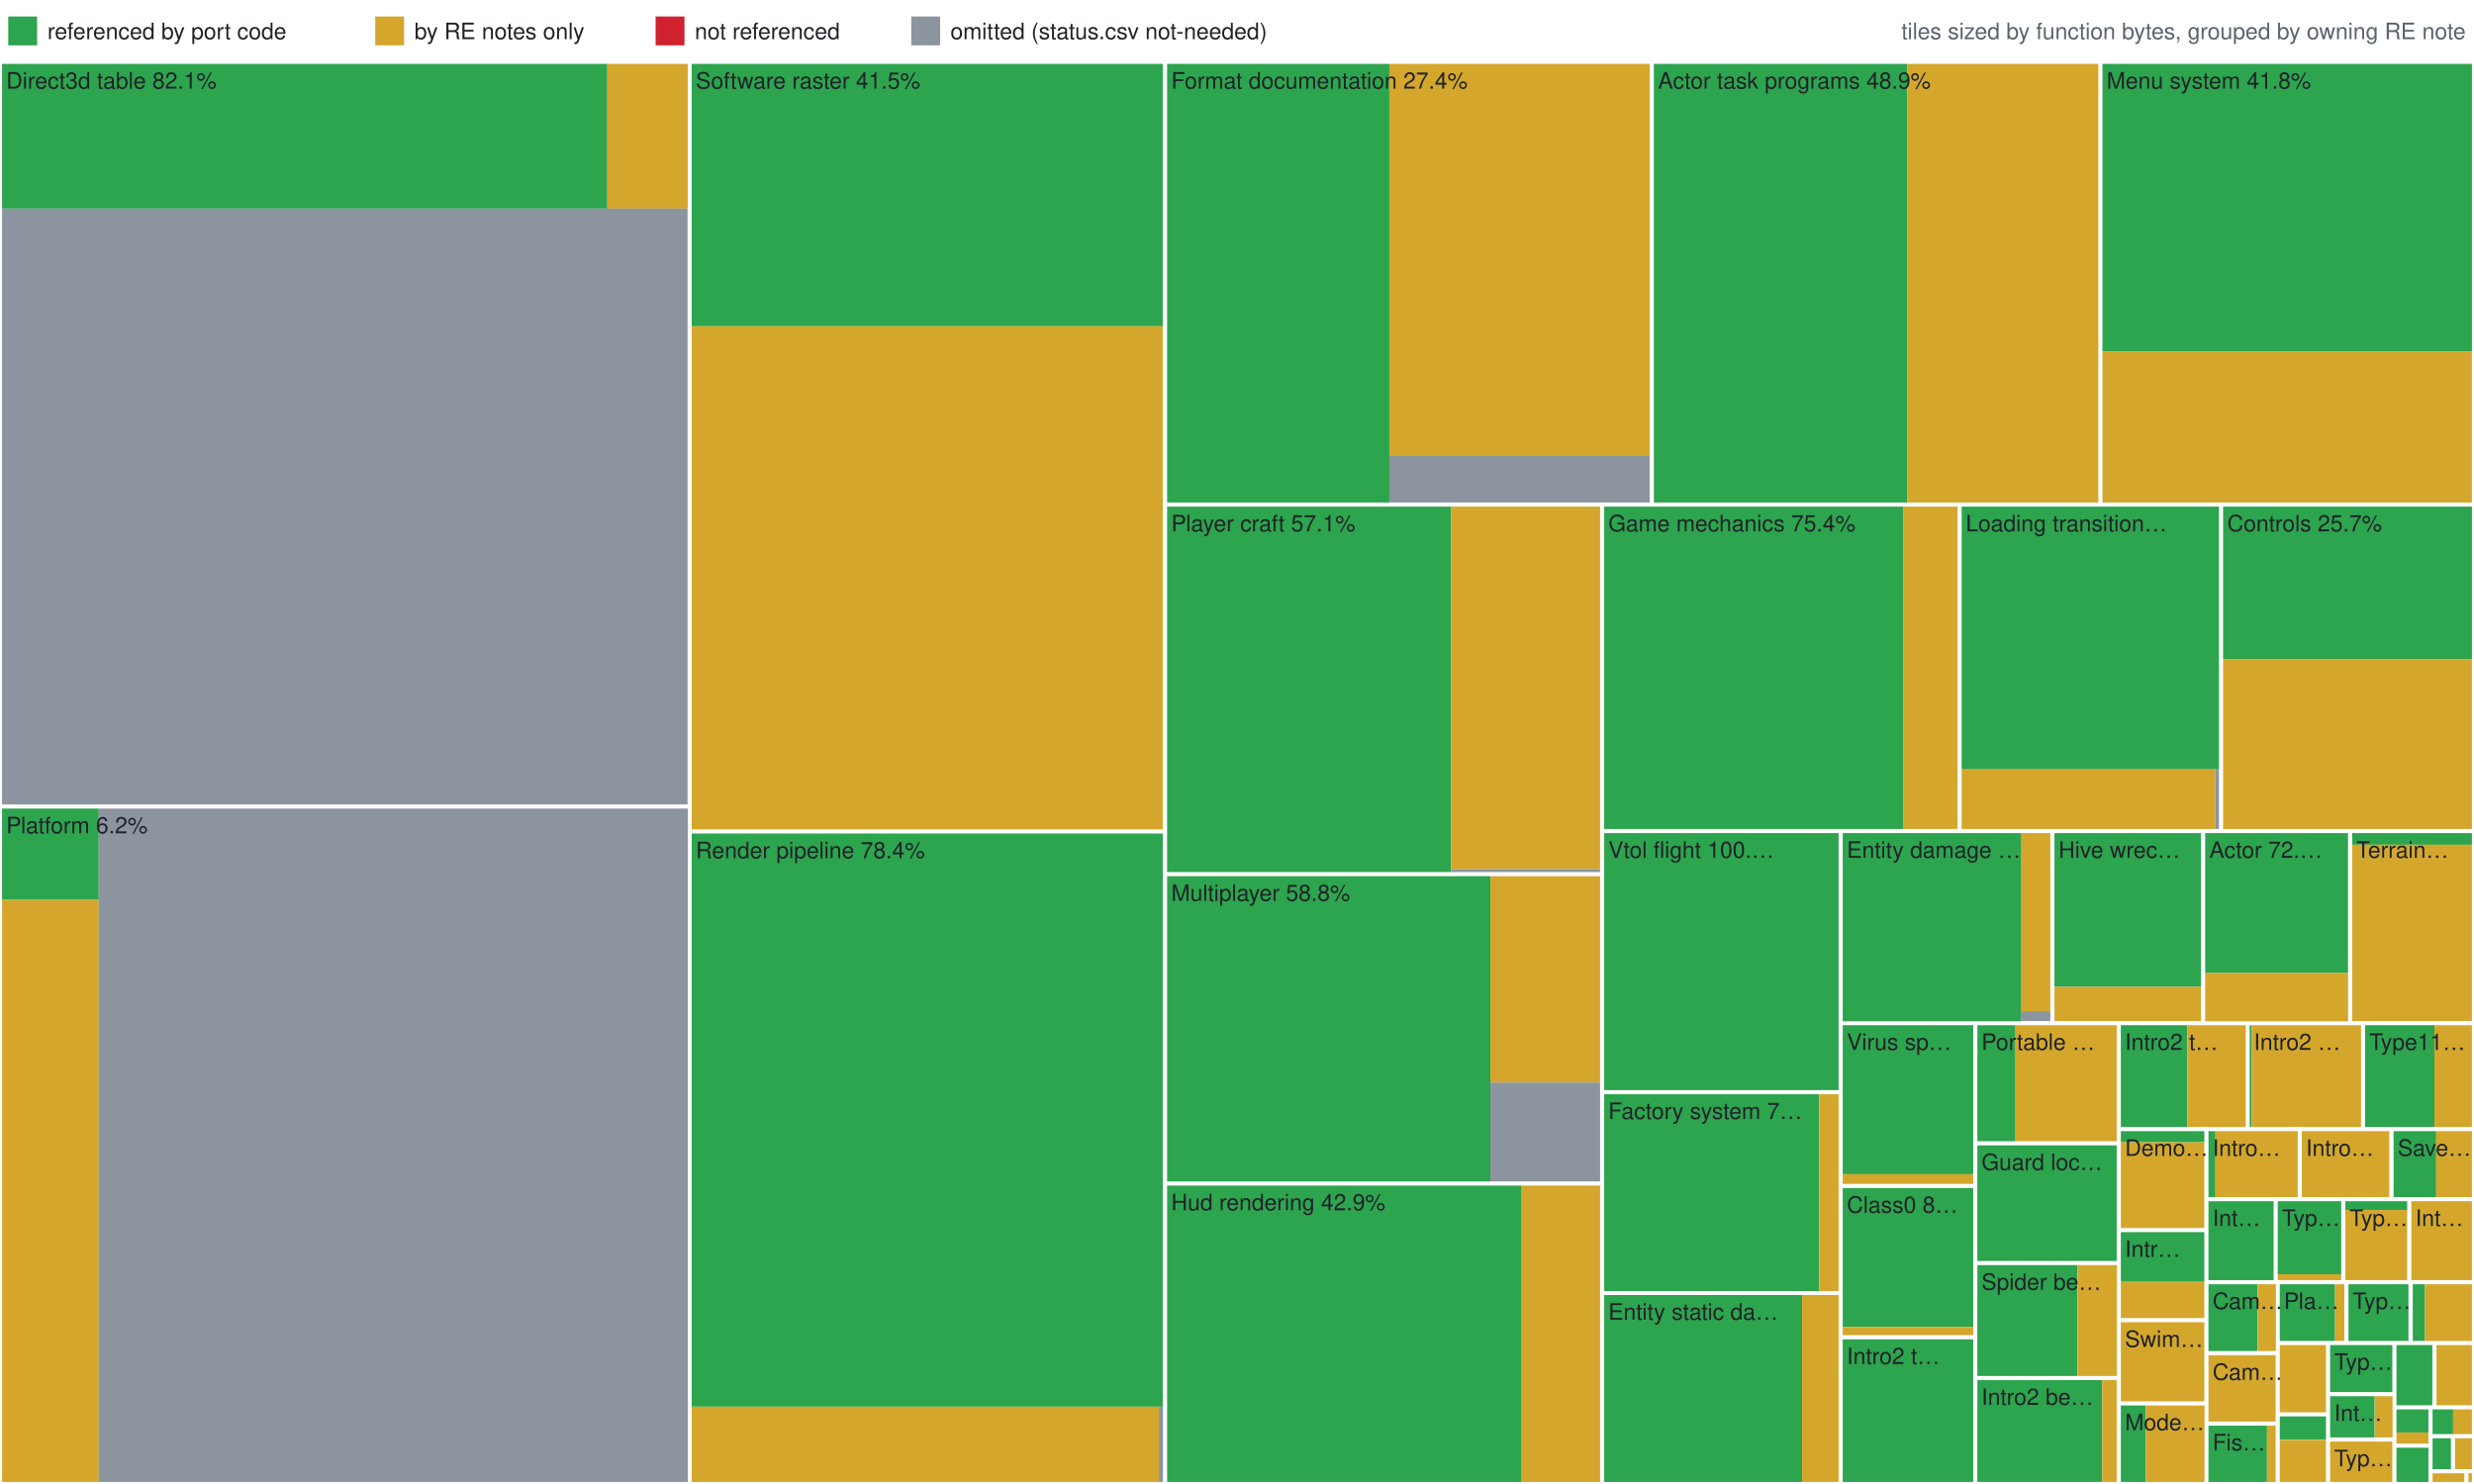
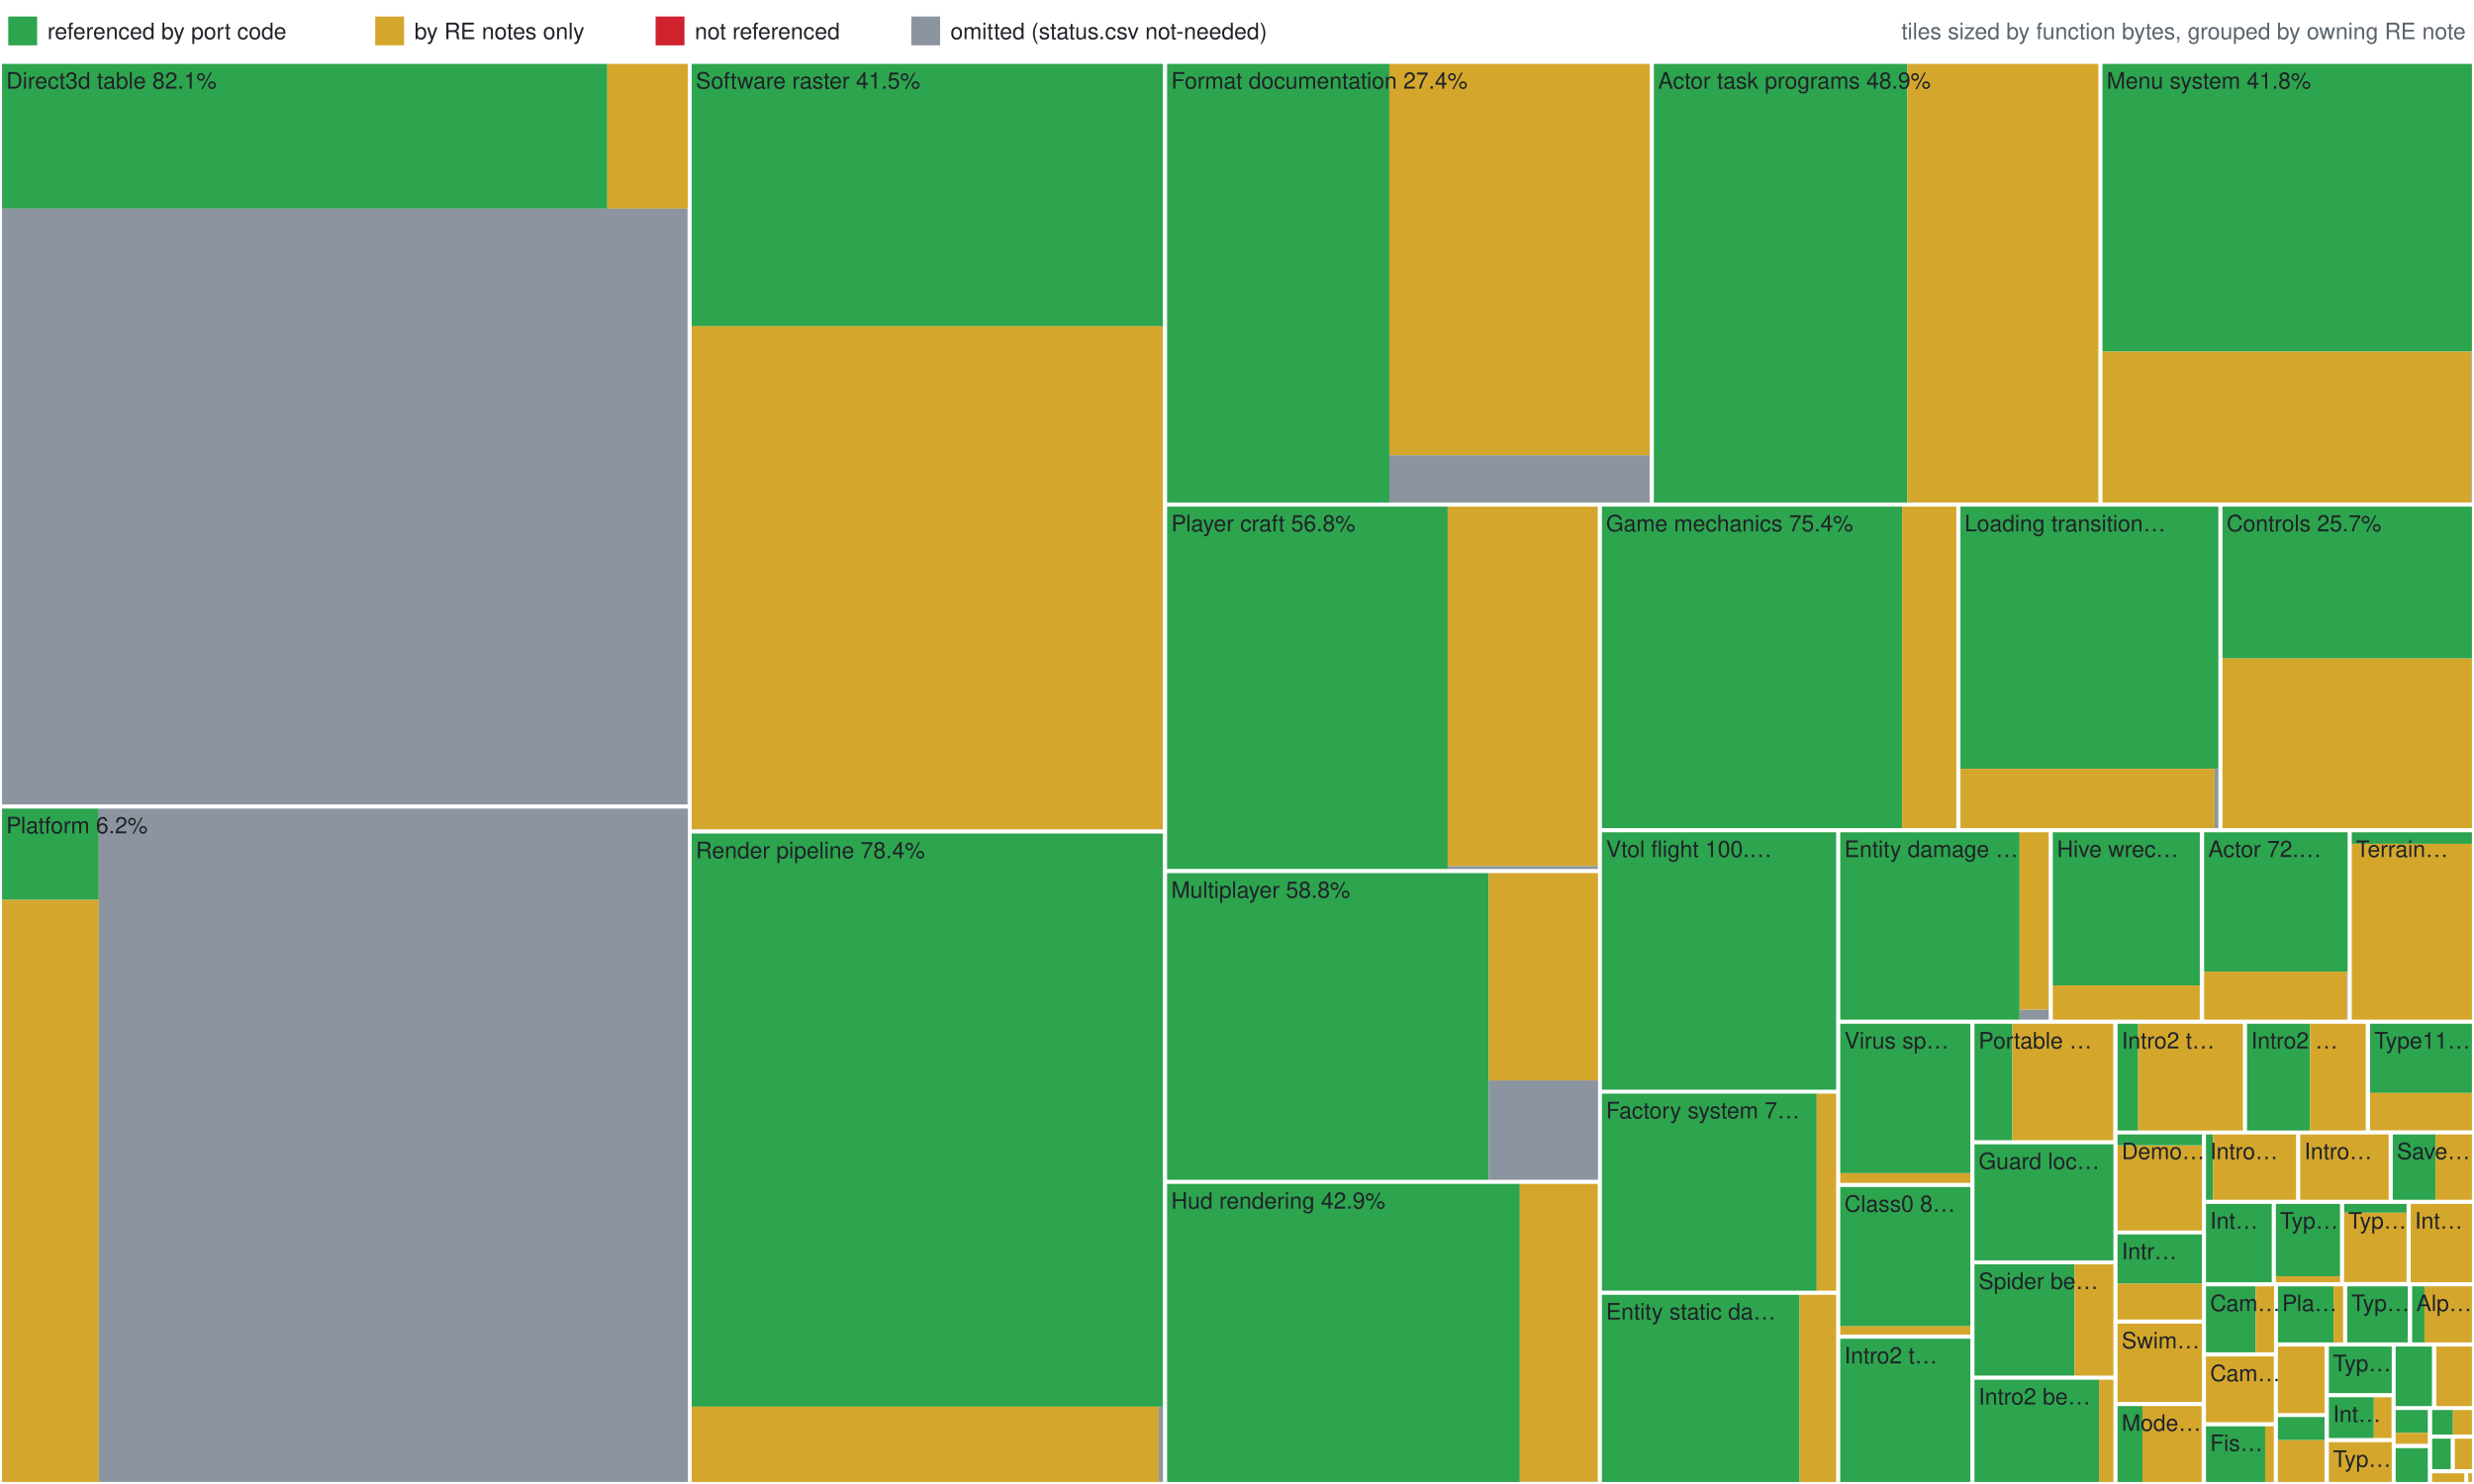
<svg xmlns="http://www.w3.org/2000/svg" width="1200" height="720" viewBox="0 0 1200 720" font-family="Segoe UI, Helvetica, Arial, sans-serif" font-size="11">
  <rect width="1200" height="720" fill="#ffffff" />
  <rect x="4" y="8" width="14" height="14" fill="#2da44e" />
  <text x="23" y="19" fill="#1f2328">referenced by port code</text>
  <rect x="182" y="8" width="14" height="14" fill="#d4a72c" />
  <text x="201" y="19" fill="#1f2328">by RE notes only</text>
  <rect x="318" y="8" width="14" height="14" fill="#cf222e" />
  <text x="337" y="19" fill="#1f2328">not referenced</text>
  <rect x="442" y="8" width="14" height="14" fill="#8c959f" />
  <text x="461" y="19" fill="#1f2328">omitted (status.csv not-needed)</text>
  <text x="1196" y="19" fill="#59636e" text-anchor="end">tiles sized by function bytes, grouped by owning RE note</text>
  <g>
    <rect x="1" y="31" width="293.6" height="70.2" fill="#2da44e" />
    <rect x="294.6" y="31" width="39" height="70.2" fill="#d4a72c" />
    <rect x="1" y="101.2" width="332.5" height="289.1" fill="#8c959f" />
    <text x="3" y="43" fill="#1f2328">Direct3d table 82.1%</text>
  </g>
  <g>
    <rect x="1" y="392.3" width="46.9" height="44.3" fill="#2da44e" />
    <rect x="1" y="436.6" width="46.9" height="282.4" fill="#d4a72c" />
    <rect x="47.9" y="392.3" width="285.7" height="326.7" fill="#8c959f" />
    <text x="3" y="404.3" fill="#1f2328">Platform 6.2%</text>
  </g>
  <g>
    <rect x="335.5" y="31" width="228.5" height="127.3" fill="#2da44e" />
    <rect x="335.5" y="158.3" width="228.5" height="244" fill="#d4a72c" />
    <rect x="335.5" y="402.3" width="228.5" height="0.1" fill="#8c959f" />
    <text x="337.5" y="43" fill="#1f2328">Software raster 41.5%</text>
  </g>
  <g>
    <rect x="335.5" y="404.4" width="228.5" height="278.1" fill="#2da44e" />
    <rect x="335.5" y="682.5" width="226.6" height="36.5" fill="#d4a72c" />
    <rect x="562.1" y="682.5" width="2" height="36.5" fill="#8c959f" />
    <text x="337.5" y="416.4" fill="#1f2328">Render pipeline 78.4%</text>
  </g>
  <g>
    <rect x="566.1" y="31" width="107.8" height="212.8" fill="#2da44e" />
    <rect x="673.9" y="31" width="126.3" height="189.9" fill="#d4a72c" />
    <rect x="673.9" y="220.9" width="126.3" height="22.9" fill="#8c959f" />
    <text x="568.1" y="43" fill="#1f2328">Format documentation 27.4%</text>
  </g>
  <g>
    <rect x="802.2" y="31" width="123" height="212.8" fill="#2da44e" />
    <rect x="925.2" y="31" width="92.6" height="212.8" fill="#d4a72c" />
    <rect x="925.2" y="243.8" width="92.6" height="0" fill="#8c959f" />
    <text x="804.2" y="43" fill="#1f2328">Actor task programs 48.9%</text>
  </g>
  <g>
    <rect x="1019.8" y="31" width="179.2" height="139.6" fill="#2da44e" />
    <rect x="1019.8" y="170.6" width="178.9" height="73.2" fill="#d4a72c" />
    <rect x="1198.7" y="170.6" width="0.3" height="73.2" fill="#8c959f" />
    <text x="1021.8" y="43" fill="#1f2328">Menu system 41.8%</text>
  </g>
  <g>
-     <rect x="566.1" y="245.8" width="137.8" height="177.3" fill="#2da44e" />
-     <rect x="703.9" y="245.8" width="72.2" height="175.9" fill="#d4a72c" />
-     <rect x="703.9" y="421.7" width="72.2" height="1.4" fill="#8c959f" />
-     <text x="568.1" y="257.8" fill="#1f2328">Player craft 57.1%</text>
-   </g>
-   <g>
-     <rect x="566.1" y="425.1" width="156.8" height="148.1" fill="#2da44e" />
-     <rect x="722.9" y="425.1" width="53.2" height="100.1" fill="#d4a72c" />
-     <rect x="722.9" y="525.2" width="53.2" height="48" fill="#8c959f" />
-     <text x="568.1" y="437.1" fill="#1f2328">Multiplayer 58.8%</text>
-   </g>
-   <g>
-     <rect x="566.1" y="575.2" width="172" height="143.8" fill="#2da44e" />
-     <rect x="738.1" y="575.2" width="38" height="143.8" fill="#d4a72c" />
-     <rect x="738.1" y="718.9" width="38" height="0.1" fill="#8c959f" />
-     <text x="568.1" y="587.2" fill="#1f2328">Hud rendering 42.9%</text>
-   </g>
-   <g>
-     <rect x="778.1" y="245.8" width="145.2" height="156.4" fill="#2da44e" />
-     <rect x="923.3" y="245.8" width="26.2" height="156.4" fill="#d4a72c" />
-     <text x="780.1" y="257.8" fill="#1f2328">Game mechanics 75.4%</text>
-   </g>
-   <g>
-     <rect x="951.5" y="245.8" width="124.8" height="127.5" fill="#2da44e" />
-     <rect x="951.5" y="373.3" width="123" height="28.9" fill="#d4a72c" />
-     <rect x="1074.5" y="373.3" width="1.8" height="28.9" fill="#8c959f" />
-     <text x="953.5" y="257.8" fill="#1f2328">Loading transition…</text>
-   </g>
-   <g>
-     <rect x="1078.3" y="245.8" width="120.7" height="73.9" fill="#2da44e" />
-     <rect x="1078.3" y="319.7" width="120.7" height="82.5" fill="#d4a72c" />
-     <text x="1080.3" y="257.8" fill="#1f2328">Controls 25.7%</text>
-   </g>
-   <g>
-     <rect x="778.1" y="404.2" width="113.7" height="124.7" fill="#2da44e" />
-     <text x="780.1" y="416.2" fill="#1f2328">Vtol flight 100.…</text>
-   </g>
-   <g>
-     <rect x="778.1" y="530.9" width="104.3" height="95.5" fill="#2da44e" />
-     <rect x="882.4" y="530.9" width="9.4" height="95.5" fill="#d4a72c" />
-     <text x="780.1" y="542.9" fill="#1f2328">Factory system 7…</text>
-   </g>
-   <g>
-     <rect x="778.1" y="628.3" width="96" height="90.7" fill="#2da44e" />
-     <rect x="874.1" y="628.3" width="17.7" height="90.7" fill="#d4a72c" />
-     <text x="780.1" y="640.3" fill="#1f2328">Entity static da…</text>
-   </g>
-   <g>
-     <rect x="893.8" y="404.2" width="86.7" height="91.3" fill="#2da44e" />
-     <rect x="980.5" y="404.2" width="14" height="86.4" fill="#d4a72c" />
-     <rect x="980.5" y="490.6" width="14" height="4.8" fill="#8c959f" />
-     <text x="895.8" y="416.2" fill="#1f2328">Entity damage …</text>
-   </g>
-   <g>
-     <rect x="996.5" y="404.2" width="71.1" height="74.6" fill="#2da44e" />
-     <rect x="996.5" y="478.8" width="71.1" height="16.6" fill="#d4a72c" />
-     <text x="998.5" y="416.2" fill="#1f2328">Hive wrec…</text>
-   </g>
-   <g>
-     <rect x="1069.6" y="404.2" width="69.3" height="67.9" fill="#2da44e" />
-     <rect x="1069.6" y="472.1" width="69" height="23.4" fill="#d4a72c" />
-     <rect x="1138.6" y="472.1" width="0.3" height="23.4" fill="#8c959f" />
-     <text x="1071.6" y="416.2" fill="#1f2328">Actor 72.…</text>
-   </g>
-   <g>
-     <rect x="1140.9" y="404.2" width="58.1" height="5.7" fill="#2da44e" />
-     <rect x="1140.9" y="409.8" width="58.1" height="85.6" fill="#d4a72c" />
-     <text x="1142.9" y="416.2" fill="#1f2328">Terrain…</text>
-   </g>
-   <g>
-     <rect x="893.8" y="497.4" width="63.3" height="72.3" fill="#2da44e" />
-     <rect x="893.8" y="569.7" width="63.3" height="4.7" fill="#d4a72c" />
-     <text x="895.8" y="509.4" fill="#1f2328">Virus sp…</text>
-   </g>
-   <g>
-     <rect x="893.8" y="576.4" width="63.3" height="67.4" fill="#2da44e" />
-     <rect x="893.8" y="643.8" width="63.3" height="4" fill="#d4a72c" />
-     <text x="895.8" y="588.4" fill="#1f2328">Class0 8…</text>
-   </g>
-   <g>
-     <rect x="893.8" y="649.8" width="63.3" height="69.2" fill="#2da44e" />
-     <text x="895.8" y="661.8" fill="#1f2328">Intro2 t…</text>
-   </g>
-   <g>
-     <rect x="959.1" y="497.4" width="18.5" height="56.3" fill="#2da44e" />
-     <rect x="977.6" y="497.4" width="49.1" height="56.3" fill="#d4a72c" />
-     <text x="961.1" y="509.4" fill="#1f2328">Portable …</text>
-   </g>
-   <g>
-     <rect x="959.1" y="555.7" width="67.6" height="56.1" fill="#2da44e" />
-     <text x="961.1" y="567.7" fill="#1f2328">Guard loc…</text>
-   </g>
-   <g>
-     <rect x="959.1" y="613.8" width="48.6" height="53.8" fill="#2da44e" />
-     <rect x="1007.8" y="613.8" width="19" height="53.8" fill="#d4a72c" />
-     <text x="961.1" y="625.8" fill="#1f2328">Spider be…</text>
-   </g>
-   <g>
-     <rect x="959.1" y="669.6" width="60.6" height="49.4" fill="#2da44e" />
-     <rect x="1019.7" y="669.6" width="7" height="49.4" fill="#d4a72c" />
-     <text x="961.1" y="681.6" fill="#1f2328">Intro2 be…</text>
-   </g>
-   <g>
-     <rect x="1028.7" y="497.4" width="32.1" height="49.4" fill="#2da44e" />
-     <rect x="1060.9" y="497.4" width="28.4" height="49.4" fill="#d4a72c" />
-     <text x="1030.7" y="509.4" fill="#1f2328">Intro2 t…</text>
-   </g>
-   <g>
-     <rect x="1091.2" y="497.4" width="1" height="49.4" fill="#2da44e" />
-     <rect x="1092.2" y="497.4" width="53" height="49.4" fill="#d4a72c" />
-     <text x="1093.2" y="509.4" fill="#1f2328">Intro2 …</text>
-   </g>
-   <g>
-     <rect x="1147.2" y="497.4" width="33.6" height="49.4" fill="#2da44e" />
-     <rect x="1180.8" y="497.4" width="18.2" height="49.4" fill="#d4a72c" />
-     <text x="1149.2" y="509.4" fill="#1f2328">Type11…</text>
-   </g>
-   <g>
-     <rect x="1028.7" y="548.8" width="40.5" height="5.4" fill="#2da44e" />
-     <rect x="1028.7" y="554.2" width="40.5" height="41.6" fill="#d4a72c" />
-     <text x="1030.7" y="560.8" fill="#1f2328">Demo…</text>
-   </g>
-   <g>
-     <rect x="1028.7" y="597.8" width="40.5" height="24.1" fill="#2da44e" />
-     <rect x="1028.7" y="621.9" width="40.5" height="17.6" fill="#d4a72c" />
-     <text x="1030.7" y="609.8" fill="#1f2328">Intr…</text>
-   </g>
-   <g>
-     <rect x="1028.7" y="641.5" width="40.5" height="38.4" fill="#d4a72c" />
-     <text x="1030.7" y="653.5" fill="#1f2328">Swim…</text>
-   </g>
-   <g>
-     <rect x="1028.7" y="681.9" width="12.1" height="37.1" fill="#2da44e" />
-     <rect x="1040.8" y="681.9" width="28.5" height="37.1" fill="#d4a72c" />
-     <text x="1030.7" y="693.9" fill="#1f2328">Mode…</text>
-   </g>
-   <g>
-     <rect x="1071.2" y="548.8" width="3.4" height="32" fill="#2da44e" />
-     <rect x="1074.6" y="548.8" width="39.9" height="32" fill="#d4a72c" />
-     <text x="1073.2" y="560.8" fill="#1f2328">Intro…</text>
-   </g>
-   <g>
-     <rect x="1116.5" y="548.8" width="42.4" height="32" fill="#d4a72c" />
-     <text x="1118.5" y="560.8" fill="#1f2328">Intro…</text>
-   </g>
-   <g>
-     <rect x="1161" y="548.8" width="20.7" height="32" fill="#2da44e" />
-     <rect x="1181.6" y="548.8" width="17.4" height="32" fill="#d4a72c" />
-     <text x="1163" y="560.8" fill="#1f2328">Save…</text>
-   </g>
-   <g>
-     <rect x="1071.2" y="582.8" width="31.6" height="38.3" fill="#2da44e" />
-     <text x="1073.2" y="594.8" fill="#1f2328">Int…</text>
-   </g>
-   <g>
-     <rect x="1104.8" y="582.8" width="30.8" height="35.5" fill="#2da44e" />
-     <rect x="1104.8" y="618.2" width="30.8" height="2.9" fill="#d4a72c" />
-     <text x="1106.8" y="594.8" fill="#1f2328">Typ…</text>
-   </g>
-   <g>
-     <rect x="1137.6" y="582.8" width="30" height="4.4" fill="#2da44e" />
-     <rect x="1137.6" y="587.1" width="30" height="34" fill="#d4a72c" />
-     <text x="1139.6" y="594.8" fill="#1f2328">Typ…</text>
-   </g>
-   <g>
-     <rect x="1169.6" y="582.8" width="29.4" height="38.3" fill="#d4a72c" />
-     <text x="1171.6" y="594.8" fill="#1f2328">Int…</text>
-   </g>
-   <g>
-     <rect x="1071.2" y="623.1" width="23.8" height="32.4" fill="#2da44e" />
-     <rect x="1095.1" y="623.1" width="8.8" height="32.4" fill="#d4a72c" />
-     <text x="1073.2" y="635.1" fill="#1f2328">Cam…</text>
-   </g>
-   <g>
-     <rect x="1071.2" y="657.5" width="32.6" height="32.2" fill="#d4a72c" />
-     <text x="1073.2" y="669.5" fill="#1f2328">Cam…</text>
-   </g>
-   <g>
-     <rect x="1071.2" y="691.7" width="28.4" height="27.3" fill="#2da44e" />
-     <rect x="1099.6" y="691.7" width="4.2" height="27.3" fill="#d4a72c" />
-     <text x="1073.2" y="703.7" fill="#1f2328">Fis…</text>
-   </g>
-   <g>
-     <rect x="1105.8" y="623.1" width="26.8" height="27.5" fill="#2da44e" />
-     <rect x="1132.6" y="623.1" width="4.5" height="27.5" fill="#d4a72c" />
-     <text x="1107.8" y="635.1" fill="#1f2328">Pla…</text>
-   </g>
-   <g>
-     <rect x="1139.1" y="623.1" width="29.1" height="27.5" fill="#2da44e" />
-     <text x="1141.1" y="635.1" fill="#1f2328">Typ…</text>
-   </g>
-   <g>
-     <rect x="1170.3" y="623.1" width="5.9" height="27.5" fill="#2da44e" />
-     <rect x="1176.2" y="623.1" width="22.8" height="27.5" fill="#d4a72c" />
-   </g>
-   <g>
-     <rect x="1105.8" y="652.6" width="22.4" height="32.6" fill="#d4a72c" />
-   </g>
-   <g>
-     <rect x="1105.8" y="687.2" width="22.4" height="11.3" fill="#2da44e" />
-     <rect x="1105.8" y="698.6" width="22.4" height="20.4" fill="#d4a72c" />
-   </g>
-   <g>
-     <rect x="1130.2" y="652.6" width="30.2" height="22.8" fill="#2da44e" />
-     <text x="1132.2" y="664.6" fill="#1f2328">Typ…</text>
-   </g>
-   <g>
-     <rect x="1130.2" y="677.4" width="21.6" height="20" fill="#2da44e" />
-     <rect x="1151.9" y="677.4" width="8.6" height="20" fill="#d4a72c" />
-     <text x="1132.2" y="689.4" fill="#1f2328">Int…</text>
-   </g>
-   <g>
-     <rect x="1130.2" y="699.4" width="30.2" height="19.6" fill="#d4a72c" />
-     <text x="1132.2" y="711.4" fill="#1f2328">Typ…</text>
-   </g>
-   <g>
-     <rect x="1162.4" y="652.6" width="17.4" height="29.2" fill="#2da44e" />
-   </g>
-   <g>
-     <rect x="1181.8" y="652.6" width="17.2" height="29.2" fill="#d4a72c" />
-   </g>
-   <g>
-     <rect x="1162.4" y="683.8" width="15.5" height="11.2" fill="#2da44e" />
-     <rect x="1162.4" y="695" width="15.5" height="5.4" fill="#d4a72c" />
-   </g>
-   <g>
-     <rect x="1162.4" y="702.4" width="15.5" height="16.6" fill="#2da44e" />
-   </g>
-   <g>
-     <rect x="1179.9" y="683.8" width="10" height="12" fill="#2da44e" />
-     <rect x="1189.8" y="683.8" width="9.2" height="12" fill="#d4a72c" />
-   </g>
-   <g>
-     <rect x="1179.9" y="697.8" width="8.9" height="15" fill="#2da44e" />
-   </g>
-   <g>
-     <rect x="1190.8" y="697.8" width="8.2" height="15" fill="#d4a72c" />
-   </g>
-   <g>
-     <rect x="1179.9" y="714.8" width="15.4" height="4.2" fill="#d4a72c" />
-   </g>
-   <g>
-     <rect x="1197.3" y="714.8" width="1.7" height="4.2" fill="#d4a72c" />
+     <rect x="566.1" y="245.8" width="136.1" height="175.8" fill="#2da44e" />
+     <rect x="702.2" y="245.8" width="72.8" height="174.4" fill="#d4a72c" />
+     <rect x="702.2" y="420.2" width="72.8" height="1.4" fill="#8c959f" />
+     <text x="568.1" y="257.8" fill="#1f2328">Player craft 56.8%</text>
+   </g>
+   <g>
+     <rect x="566.1" y="423.6" width="156" height="148.8" fill="#2da44e" />
+     <rect x="722.1" y="423.6" width="53" height="100.6" fill="#d4a72c" />
+     <rect x="722.1" y="524.2" width="53" height="48.2" fill="#8c959f" />
+     <text x="568.1" y="435.6" fill="#1f2328">Multiplayer 58.8%</text>
+   </g>
+   <g>
+     <rect x="566.1" y="574.4" width="171.1" height="144.6" fill="#2da44e" />
+     <rect x="737.2" y="574.4" width="37.8" height="144.5" fill="#d4a72c" />
+     <rect x="737.2" y="718.9" width="37.8" height="0.1" fill="#8c959f" />
+     <text x="568.1" y="586.4" fill="#1f2328">Hud rendering 42.9%</text>
+   </g>
+   <g>
+     <rect x="777" y="245.8" width="145.6" height="156" fill="#2da44e" />
+     <rect x="922.6" y="245.8" width="26.3" height="156" fill="#d4a72c" />
+     <text x="779" y="257.8" fill="#1f2328">Game mechanics 75.4%</text>
+   </g>
+   <g>
+     <rect x="950.9" y="245.8" width="125.1" height="127.2" fill="#2da44e" />
+     <rect x="950.9" y="373" width="123.3" height="28.8" fill="#d4a72c" />
+     <rect x="1074.2" y="373" width="1.8" height="28.8" fill="#8c959f" />
+     <text x="952.9" y="257.8" fill="#1f2328">Loading transition…</text>
+   </g>
+   <g>
+     <rect x="1078" y="245.8" width="121" height="73.7" fill="#2da44e" />
+     <rect x="1078" y="319.5" width="121" height="82.3" fill="#d4a72c" />
+     <text x="1080" y="257.8" fill="#1f2328">Controls 25.7%</text>
+   </g>
+   <g>
+     <rect x="777" y="403.8" width="113.6" height="124.9" fill="#2da44e" />
+     <text x="779" y="415.8" fill="#1f2328">Vtol flight 100.…</text>
+   </g>
+   <g>
+     <rect x="777" y="530.6" width="104.2" height="95.6" fill="#2da44e" />
+     <rect x="881.2" y="530.6" width="9.4" height="95.6" fill="#d4a72c" />
+     <text x="779" y="542.6" fill="#1f2328">Factory system 7…</text>
+   </g>
+   <g>
+     <rect x="777" y="628.2" width="95.9" height="90.8" fill="#2da44e" />
+     <rect x="872.9" y="628.2" width="17.7" height="90.8" fill="#d4a72c" />
+     <text x="779" y="640.2" fill="#1f2328">Entity static da…</text>
+   </g>
+   <g>
+     <rect x="892.6" y="403.8" width="87" height="90.9" fill="#2da44e" />
+     <rect x="979.6" y="403.8" width="14.1" height="86.1" fill="#d4a72c" />
+     <rect x="979.6" y="489.9" width="14.1" height="4.8" fill="#8c959f" />
+     <text x="894.6" y="415.8" fill="#1f2328">Entity damage …</text>
+   </g>
+   <g>
+     <rect x="995.7" y="403.8" width="71.3" height="74.3" fill="#2da44e" />
+     <rect x="995.7" y="478.1" width="71.3" height="16.6" fill="#d4a72c" />
+     <text x="997.7" y="415.8" fill="#1f2328">Hive wrec…</text>
+   </g>
+   <g>
+     <rect x="1069.1" y="403.8" width="69.6" height="67.6" fill="#2da44e" />
+     <rect x="1069.1" y="471.4" width="69.3" height="23.3" fill="#d4a72c" />
+     <rect x="1138.4" y="471.4" width="0.3" height="23.3" fill="#8c959f" />
+     <text x="1071.1" y="415.8" fill="#1f2328">Actor 72.…</text>
+   </g>
+   <g>
+     <rect x="1140.7" y="403.8" width="58.3" height="5.6" fill="#2da44e" />
+     <rect x="1140.7" y="409.4" width="58.3" height="85.3" fill="#d4a72c" />
+     <text x="1142.7" y="415.8" fill="#1f2328">Terrain…</text>
+   </g>
+   <g>
+     <rect x="892.6" y="496.7" width="63.1" height="72.5" fill="#2da44e" />
+     <rect x="892.6" y="569.2" width="63.1" height="4.7" fill="#d4a72c" />
+     <text x="894.6" y="508.7" fill="#1f2328">Virus sp…</text>
+   </g>
+   <g>
+     <rect x="892.6" y="575.9" width="63.1" height="67.6" fill="#2da44e" />
+     <rect x="892.6" y="643.5" width="63.1" height="4" fill="#d4a72c" />
+     <text x="894.6" y="587.9" fill="#1f2328">Class0 8…</text>
+   </g>
+   <g>
+     <rect x="892.6" y="649.5" width="63.1" height="69.5" fill="#2da44e" />
+     <text x="894.6" y="661.5" fill="#1f2328">Intro2 t…</text>
+   </g>
+   <g>
+     <rect x="957.7" y="496.7" width="18.4" height="56.5" fill="#2da44e" />
+     <rect x="976.1" y="496.7" width="48.9" height="56.5" fill="#d4a72c" />
+     <text x="959.7" y="508.7" fill="#1f2328">Portable …</text>
+   </g>
+   <g>
+     <rect x="957.7" y="555.2" width="67.4" height="56.3" fill="#2da44e" />
+     <text x="959.7" y="567.2" fill="#1f2328">Guard loc…</text>
+   </g>
+   <g>
+     <rect x="957.7" y="613.4" width="48.5" height="54" fill="#2da44e" />
+     <rect x="1006.2" y="613.4" width="18.9" height="54" fill="#d4a72c" />
+     <text x="959.7" y="625.4" fill="#1f2328">Spider be…</text>
+   </g>
+   <g>
+     <rect x="957.7" y="669.4" width="60.4" height="49.6" fill="#2da44e" />
+     <rect x="1018.1" y="669.4" width="7" height="49.6" fill="#d4a72c" />
+     <text x="959.7" y="681.4" fill="#1f2328">Intro2 be…</text>
+   </g>
+   <g>
+     <rect x="1027.1" y="496.7" width="10" height="51.8" fill="#2da44e" />
+     <rect x="1037.1" y="496.7" width="50.8" height="51.8" fill="#d4a72c" />
+     <text x="1029.1" y="508.7" fill="#1f2328">Intro2 t…</text>
+   </g>
+   <g>
+     <rect x="1089.9" y="496.7" width="30.6" height="51.8" fill="#2da44e" />
+     <rect x="1120.5" y="496.7" width="27" height="51.8" fill="#d4a72c" />
+     <text x="1091.9" y="508.7" fill="#1f2328">Intro2 …</text>
+   </g>
+   <g>
+     <rect x="1149.6" y="496.7" width="49.4" height="33.6" fill="#2da44e" />
+     <rect x="1149.6" y="530.3" width="49.4" height="18.1" fill="#d4a72c" />
+     <text x="1151.6" y="508.7" fill="#1f2328">Type11…</text>
+   </g>
+   <g>
+     <rect x="1027.1" y="550.4" width="40.9" height="5.3" fill="#2da44e" />
+     <rect x="1027.1" y="555.8" width="40.9" height="41.2" fill="#d4a72c" />
+     <text x="1029.1" y="562.4" fill="#1f2328">Demo…</text>
+   </g>
+   <g>
+     <rect x="1027.1" y="598.9" width="40.9" height="23.9" fill="#2da44e" />
+     <rect x="1027.1" y="622.8" width="40.9" height="17.4" fill="#d4a72c" />
+     <text x="1029.1" y="610.9" fill="#1f2328">Intr…</text>
+   </g>
+   <g>
+     <rect x="1027.1" y="642.2" width="40.9" height="38" fill="#d4a72c" />
+     <text x="1029.1" y="654.2" fill="#1f2328">Swim…</text>
+   </g>
+   <g>
+     <rect x="1027.1" y="682.2" width="12.2" height="36.8" fill="#2da44e" />
+     <rect x="1039.2" y="682.2" width="28.7" height="36.8" fill="#d4a72c" />
+     <text x="1029.1" y="694.2" fill="#1f2328">Mode…</text>
+   </g>
+   <g>
+     <rect x="1070" y="550.4" width="3.4" height="31.7" fill="#2da44e" />
+     <rect x="1073.4" y="550.4" width="40.3" height="31.7" fill="#d4a72c" />
+     <text x="1072" y="562.4" fill="#1f2328">Intro…</text>
+   </g>
+   <g>
+     <rect x="1115.7" y="550.4" width="42.9" height="31.7" fill="#d4a72c" />
+     <text x="1117.7" y="562.4" fill="#1f2328">Intro…</text>
+   </g>
+   <g>
+     <rect x="1160.6" y="550.4" width="20.9" height="31.7" fill="#2da44e" />
+     <rect x="1181.4" y="550.4" width="17.6" height="31.7" fill="#d4a72c" />
+     <text x="1162.6" y="562.4" fill="#1f2328">Save…</text>
+   </g>
+   <g>
+     <rect x="1070" y="584.1" width="31.9" height="38" fill="#2da44e" />
+     <text x="1072" y="596.1" fill="#1f2328">Int…</text>
+   </g>
+   <g>
+     <rect x="1103.9" y="584.1" width="31.1" height="35.1" fill="#2da44e" />
+     <rect x="1103.9" y="619.2" width="31.1" height="2.9" fill="#d4a72c" />
+     <text x="1105.9" y="596.1" fill="#1f2328">Typ…</text>
+   </g>
+   <g>
+     <rect x="1137" y="584.1" width="30.3" height="4.3" fill="#2da44e" />
+     <rect x="1137" y="588.4" width="30.3" height="33.6" fill="#d4a72c" />
+     <text x="1139" y="596.1" fill="#1f2328">Typ…</text>
+   </g>
+   <g>
+     <rect x="1169.3" y="584.1" width="29.7" height="38" fill="#d4a72c" />
+     <text x="1171.3" y="596.1" fill="#1f2328">Int…</text>
+   </g>
+   <g>
+     <rect x="1070" y="624.1" width="24.1" height="32" fill="#2da44e" />
+     <rect x="1094.1" y="624.1" width="8.9" height="32" fill="#d4a72c" />
+     <text x="1072" y="636.1" fill="#1f2328">Cam…</text>
+   </g>
+   <g>
+     <rect x="1070" y="658.1" width="32.9" height="31.9" fill="#d4a72c" />
+     <text x="1072" y="670.1" fill="#1f2328">Cam…</text>
+   </g>
+   <g>
+     <rect x="1070" y="692" width="28.7" height="27" fill="#2da44e" />
+     <rect x="1098.7" y="692" width="4.2" height="27" fill="#d4a72c" />
+     <text x="1072" y="704" fill="#1f2328">Fis…</text>
+   </g>
+   <g>
+     <rect x="1104.9" y="624.1" width="27" height="27.2" fill="#2da44e" />
+     <rect x="1131.9" y="624.1" width="4.6" height="27.2" fill="#d4a72c" />
+     <text x="1106.9" y="636.1" fill="#1f2328">Pla…</text>
+   </g>
+   <g>
+     <rect x="1138.5" y="624.1" width="29.4" height="27.2" fill="#2da44e" />
+     <text x="1140.5" y="636.1" fill="#1f2328">Typ…</text>
+   </g>
+   <g>
+     <rect x="1170" y="624.1" width="6" height="27.2" fill="#2da44e" />
+     <rect x="1175.9" y="624.1" width="23.1" height="27.2" fill="#d4a72c" />
+     <text x="1172" y="636.1" fill="#1f2328">Alp…</text>
+   </g>
+   <g>
+     <rect x="1104.9" y="653.3" width="22.6" height="32.3" fill="#d4a72c" />
+   </g>
+   <g>
+     <rect x="1104.9" y="687.5" width="22.6" height="11.2" fill="#2da44e" />
+     <rect x="1104.9" y="698.8" width="22.6" height="20.2" fill="#d4a72c" />
+   </g>
+   <g>
+     <rect x="1129.6" y="653.3" width="30.5" height="22.6" fill="#2da44e" />
+     <text x="1131.6" y="665.3" fill="#1f2328">Typ…</text>
+   </g>
+   <g>
+     <rect x="1129.6" y="677.9" width="21.8" height="19.8" fill="#2da44e" />
+     <rect x="1151.4" y="677.9" width="8.6" height="19.8" fill="#d4a72c" />
+     <text x="1131.6" y="689.9" fill="#1f2328">Int…</text>
+   </g>
+   <g>
+     <rect x="1129.6" y="699.7" width="30.5" height="19.3" fill="#d4a72c" />
+     <text x="1131.6" y="711.7" fill="#1f2328">Typ…</text>
+   </g>
+   <g>
+     <rect x="1162" y="653.3" width="17.6" height="28.9" fill="#2da44e" />
+   </g>
+   <g>
+     <rect x="1181.7" y="653.3" width="17.3" height="28.9" fill="#d4a72c" />
+   </g>
+   <g>
+     <rect x="1162" y="684.1" width="15.6" height="11.1" fill="#2da44e" />
+     <rect x="1162" y="695.2" width="15.6" height="5.3" fill="#d4a72c" />
+   </g>
+   <g>
+     <rect x="1162" y="702.6" width="15.6" height="16.4" fill="#2da44e" />
+   </g>
+   <g>
+     <rect x="1179.7" y="684.1" width="10.1" height="11.9" fill="#2da44e" />
+     <rect x="1189.7" y="684.1" width="9.3" height="11.9" fill="#d4a72c" />
+   </g>
+   <g>
+     <rect x="1179.7" y="698" width="9" height="14.8" fill="#2da44e" />
+   </g>
+   <g>
+     <rect x="1190.7" y="698" width="8.3" height="14.8" fill="#d4a72c" />
+   </g>
+   <g>
+     <rect x="1179.7" y="714.8" width="15.6" height="4.2" fill="#d4a72c" />
+   </g>
+   <g>
+     <rect x="1197.2" y="714.8" width="1.8" height="4.2" fill="#d4a72c" />
  </g>
</svg>
